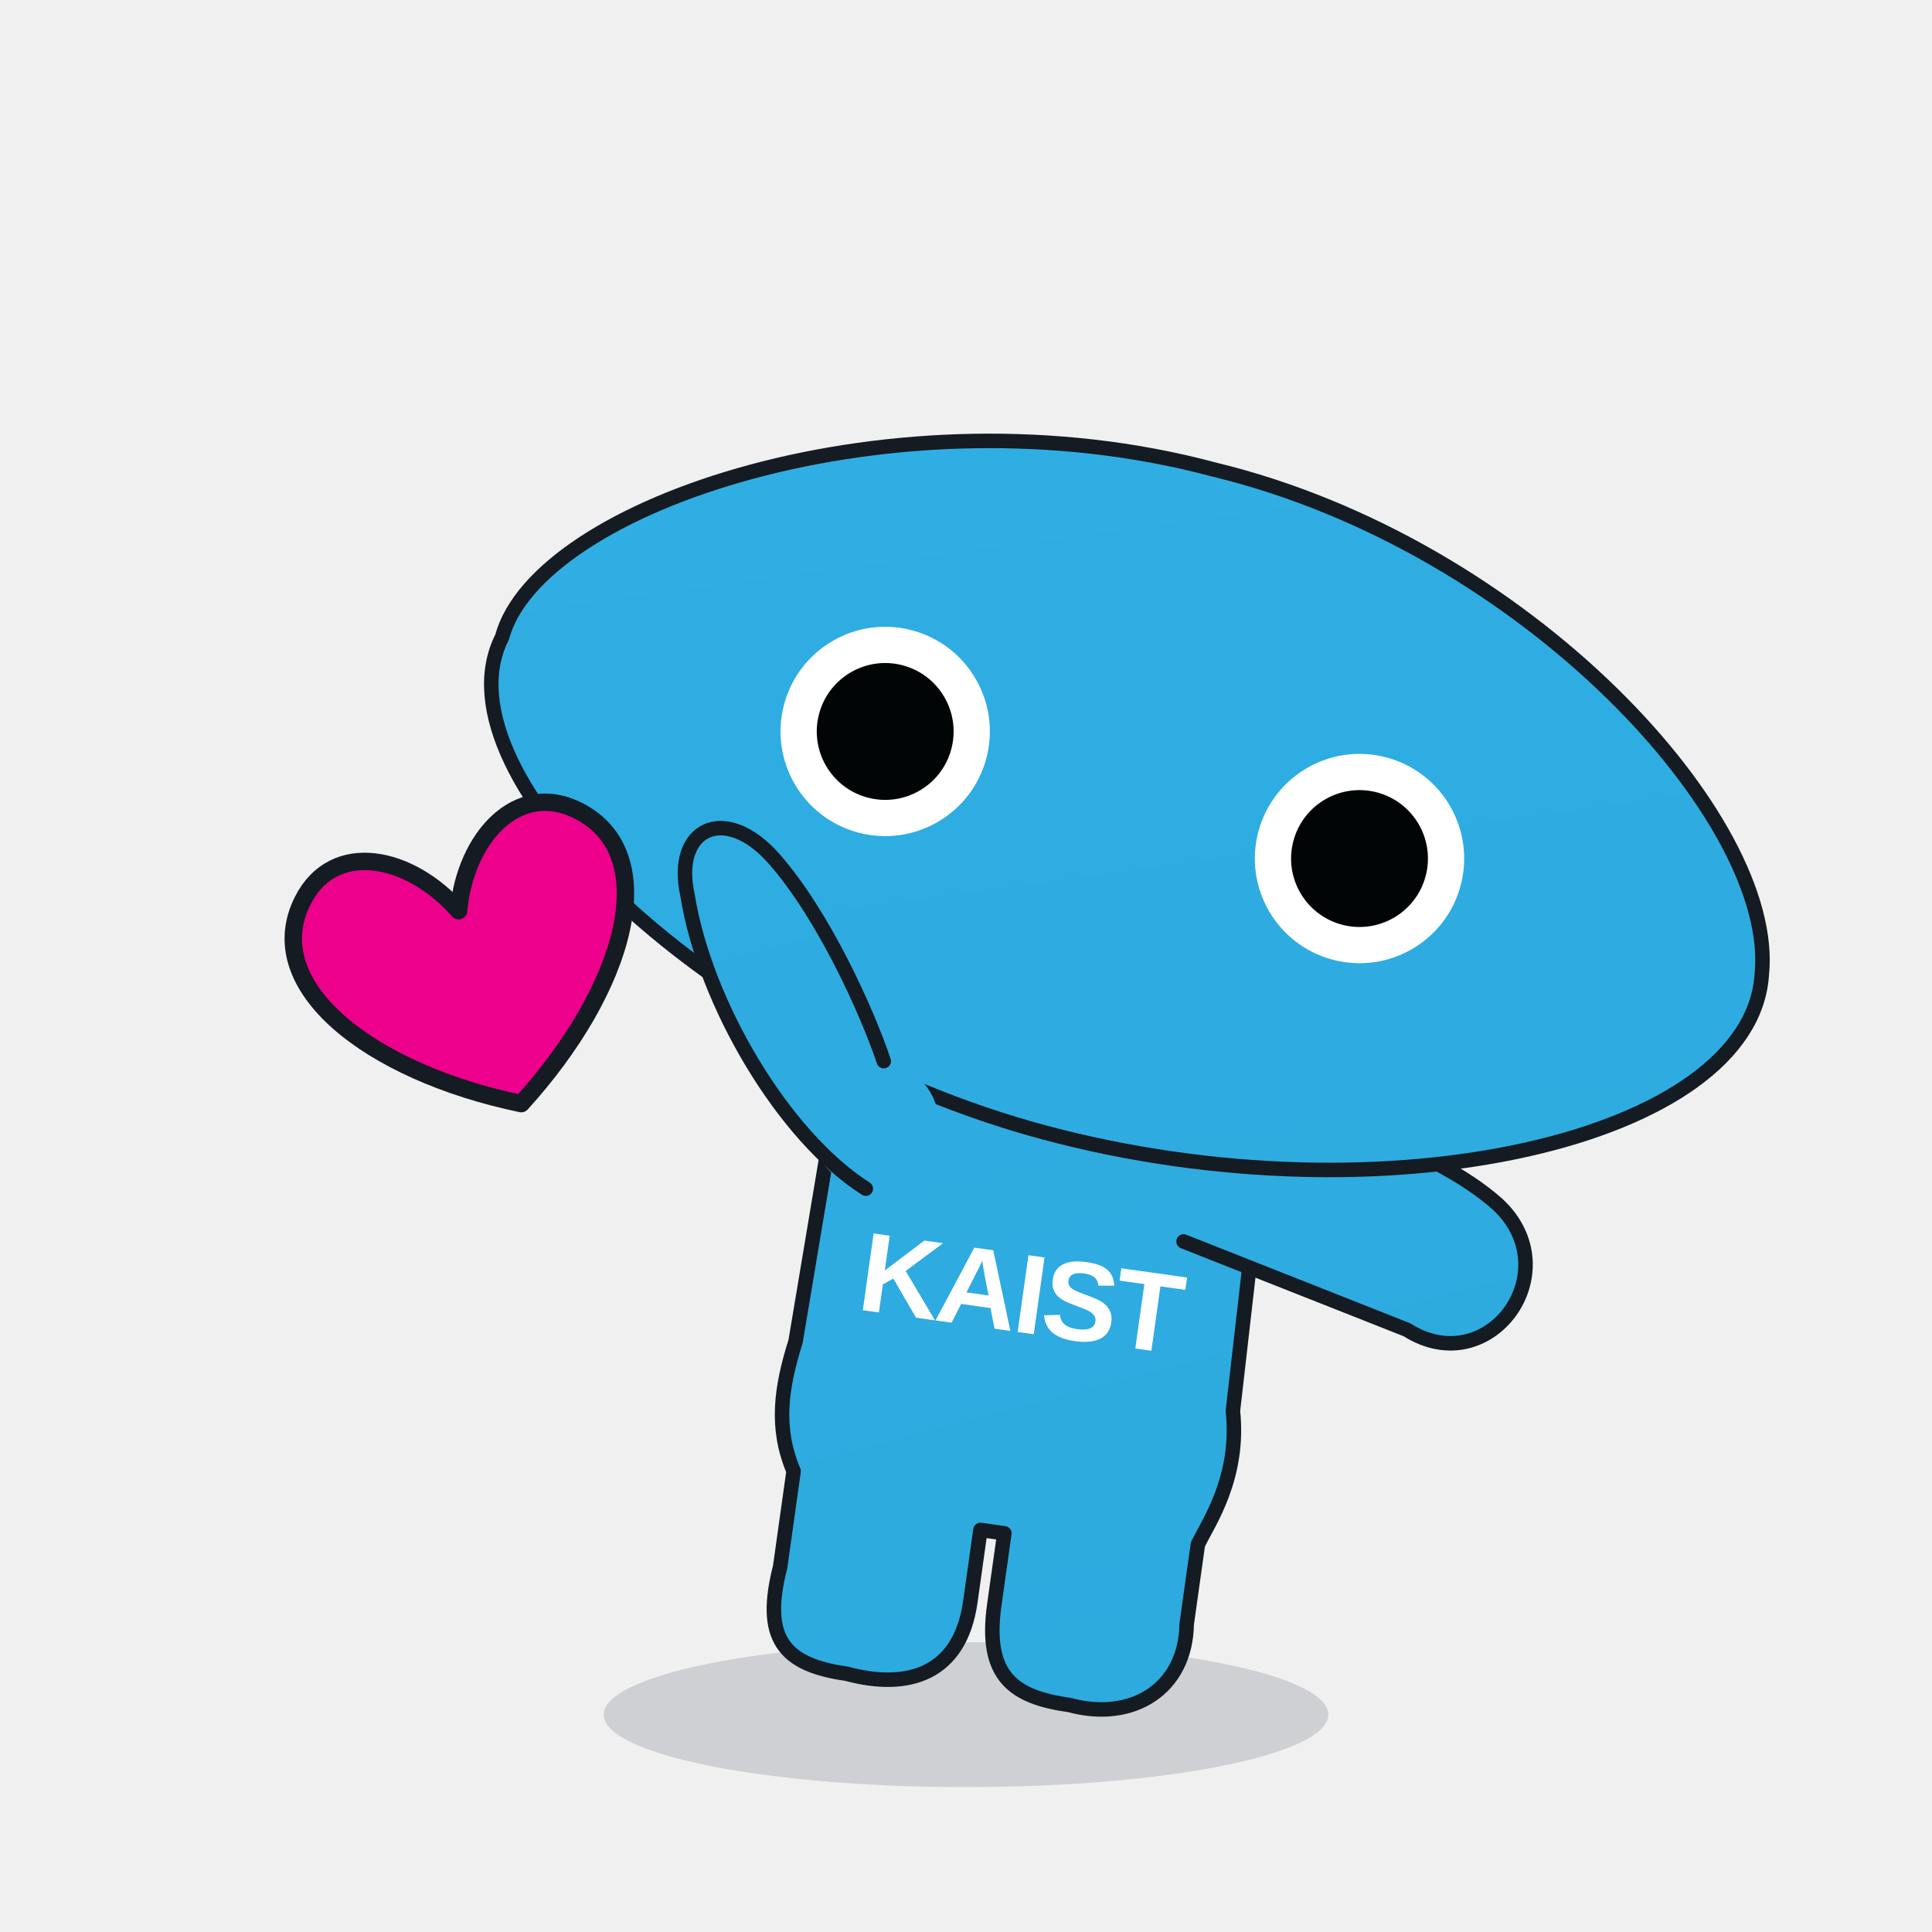
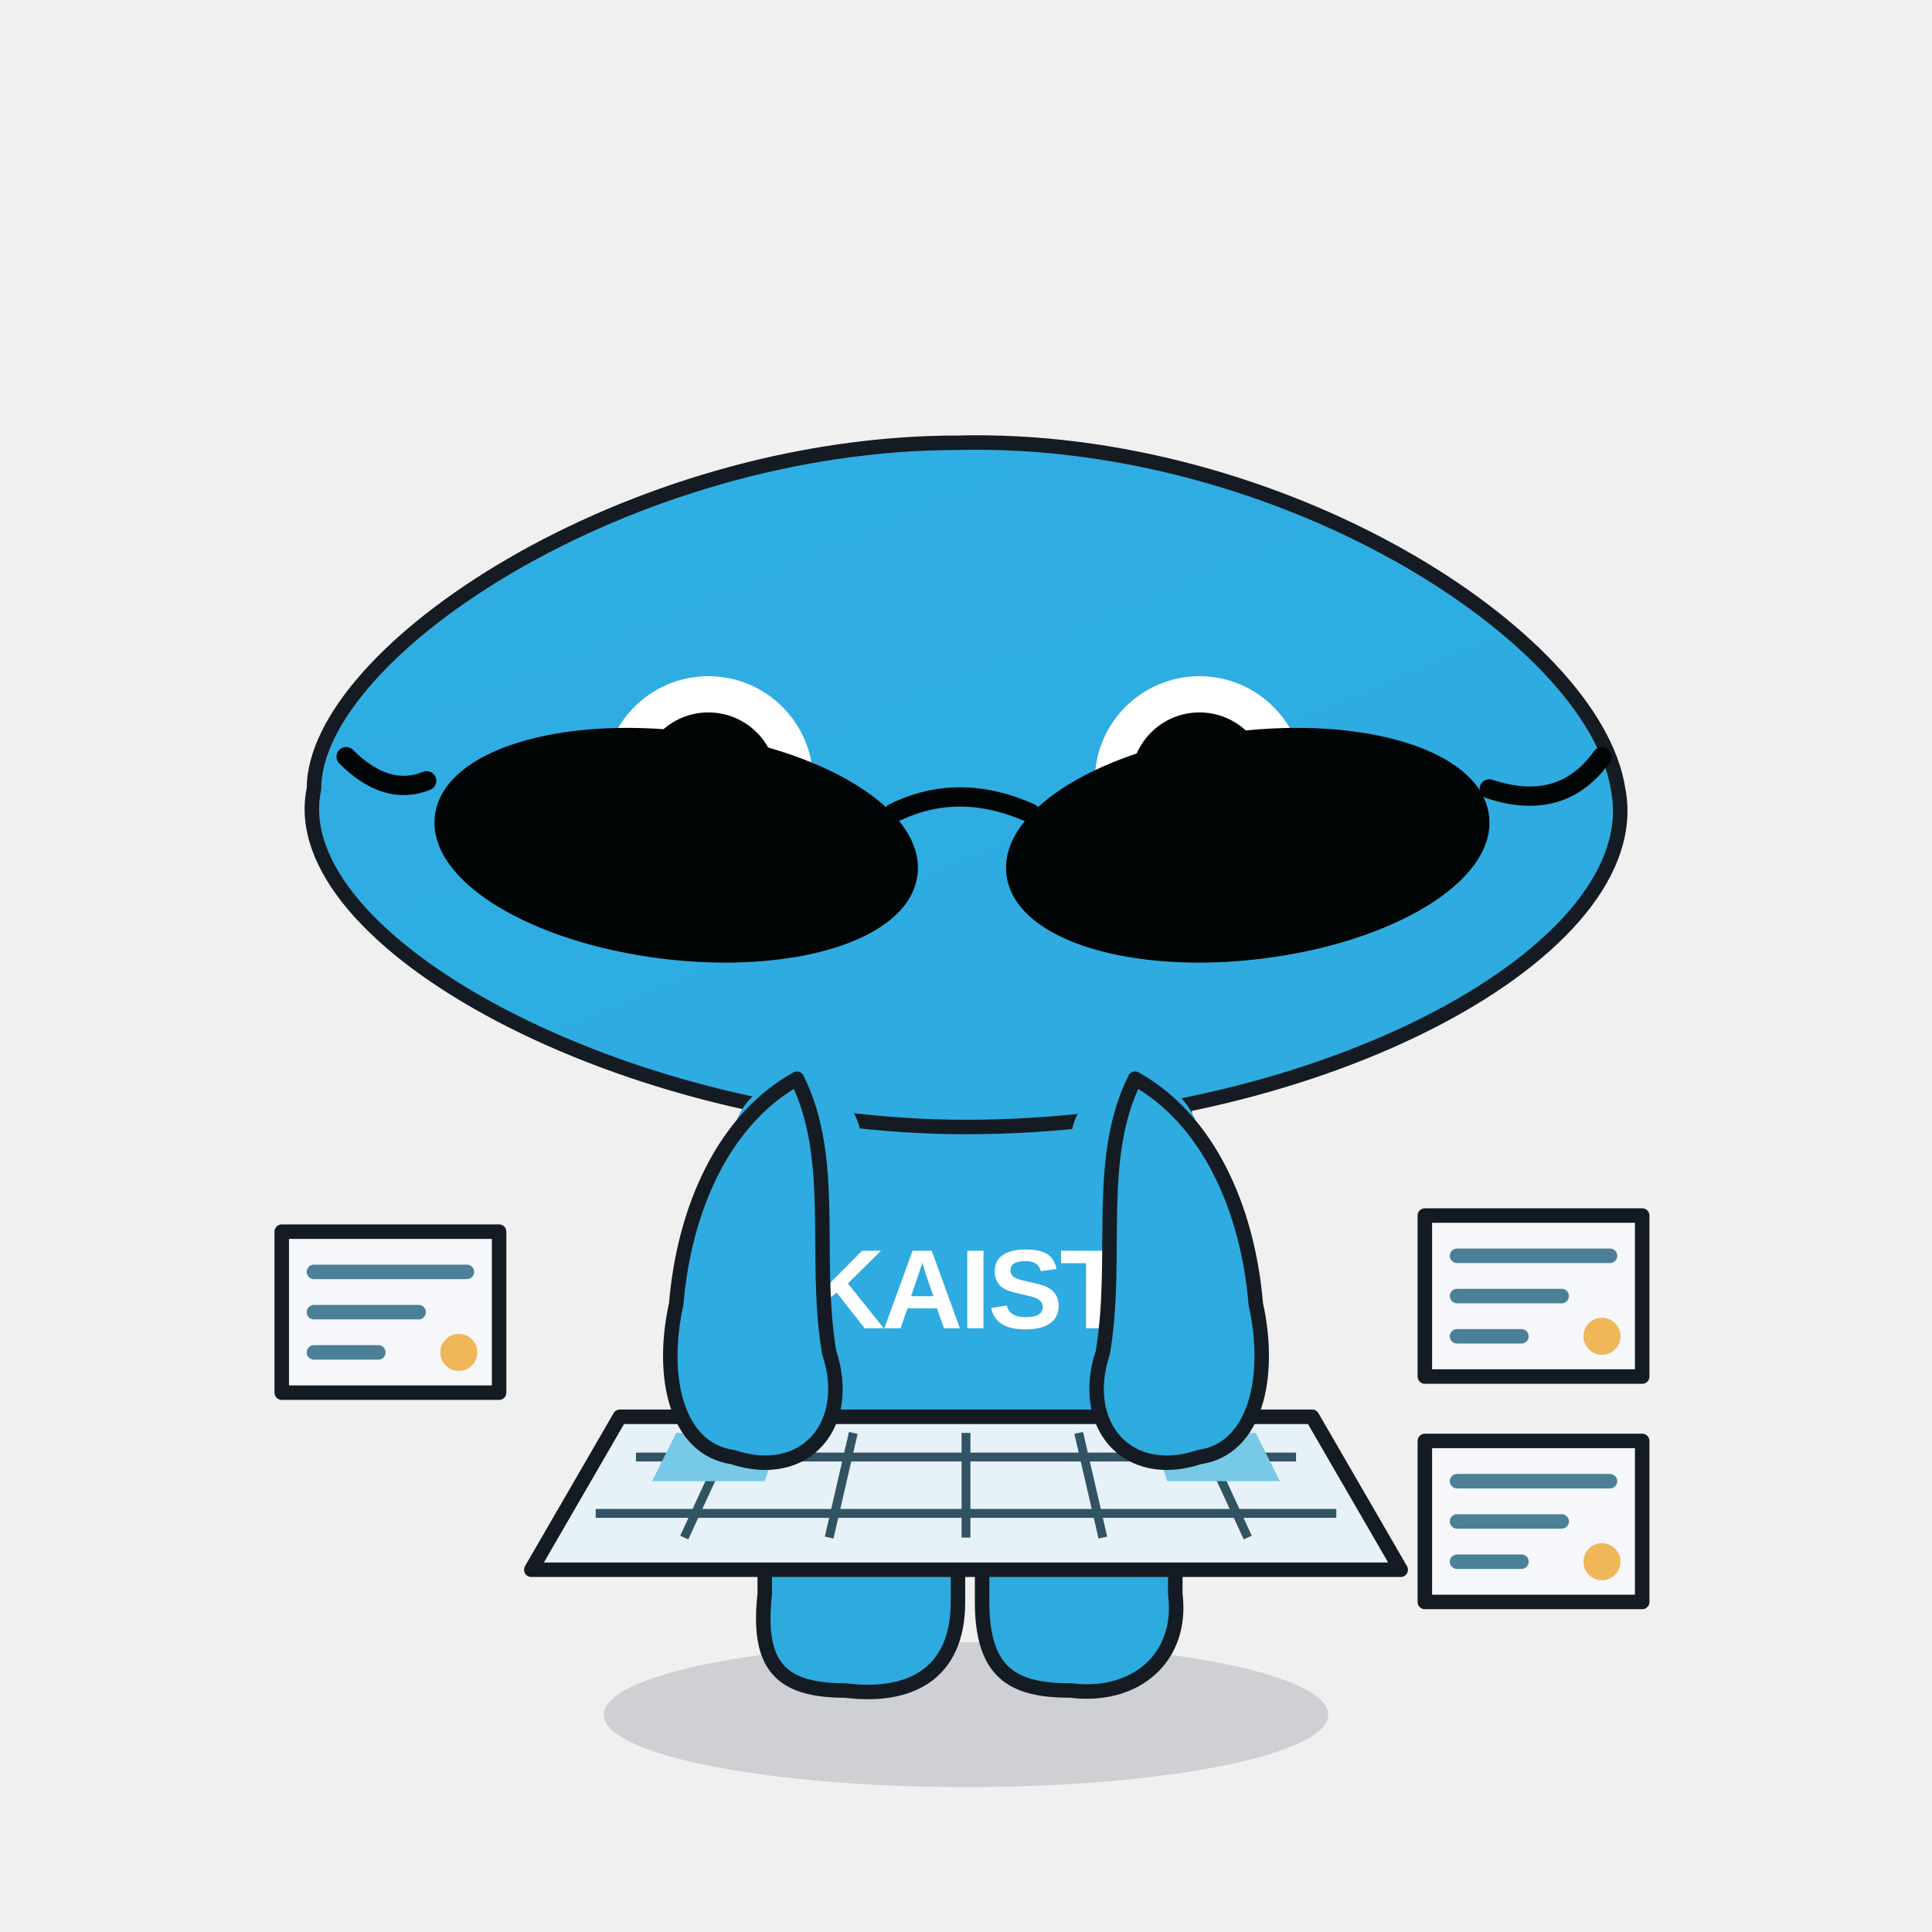
<svg xmlns="http://www.w3.org/2000/svg" width="240" height="240" viewBox="0 0 240 240" role="img" aria-labelledby="nb-title nb-desc" data-anatomy-version="2">
  <defs>
    <linearGradient id="nb-blue" gradientUnits="userSpaceOnUse" x1="80" y1="55" x2="145" y2="210">
      <stop stop-color="#2faee4" />
      <stop offset="1" stop-color="#2daade" />
    </linearGradient>
    <linearGradient id="nb-red" x2=".3" y2="1">
      <stop stop-color="#bd1737" />
      <stop offset="1" stop-color="#a61931" />
    </linearGradient>
    <linearGradient id="nb-red-body" x2="0" y2="1">
      <stop offset=".35" stop-color="#bd1737" />
      <stop offset="1" stop-color="#29a7d7" />
    </linearGradient>
    <linearGradient id="nb-party-body" x2="0" y2="1">
      <stop offset=".35" stop-color="#2faee4" />
      <stop offset=".37" stop-color="#ec008c" />
      <stop offset="1" stop-color="#ec008c" />
    </linearGradient>
    <linearGradient id="nb-coffee-body" x2="0" y2="1">
      <stop offset=".57" stop-color="#2faee4" />
      <stop offset=".6" stop-color="#81501f" />
      <stop offset="1" stop-color="#81501f" />
    </linearGradient>
    <linearGradient id="nb-sad-blue" x2=".2" y2="1">
      <stop stop-color="#653b91" />
      <stop offset=".5" stop-color="#675da4" />
      <stop offset="1" stop-color="#30addb" />
    </linearGradient>
    <linearGradient id="nb-rainbow" x1="0" y1="1" x2="1" y2="0">
      <stop stop-color="#ec5fbc" />
      <stop offset=".2" stop-color="#ffe066" />
      <stop offset=".42" stop-color="#14c5a6" />
      <stop offset=".65" stop-color="#45c9ed" />
      <stop offset=".83" stop-color="#ea1394" />
      <stop offset="1" stop-color="#ff65ba" />
    </linearGradient>
    <radialGradient id="nb-cheek">
      <stop stop-color="#ee6cae" stop-opacity=".72" />
      <stop offset="1" stop-color="#ef7eb6" stop-opacity="0" />
    </radialGradient>
    <radialGradient id="nb-aura">
      <stop offset=".3" stop-color="#ff712e" stop-opacity=".65" />
      <stop offset="1" stop-color="#ffbd45" stop-opacity="0" />
    </radialGradient>
    <radialGradient id="nb-shine">
      <stop stop-color="#ffffff" stop-opacity=".85" />
      <stop offset="1" stop-color="#ffffff" stop-opacity="0" />
    </radialGradient>
    <style>
  .nb-ink{stroke-linecap:round;stroke-linejoin:round}
  .nb-breathe{transform-origin:120px 210px;animation:nb-breathe 4.2s ease-in-out infinite}
  .nb-head{transform-origin:120px 140px;animation:nb-head 5.6s ease-in-out infinite}
  .nb-blink{transform-origin:120px 97px;animation:nb-blink 5.4s infinite}
  .nb-bigblink{transform-origin:120px 96px;animation:nb-blink 4.7s infinite}
  .nb-shy{transform-origin:120px 203px;animation:nb-shy 3.6s ease-in-out infinite}
  .nb-heart{animation:nb-heart 3s ease-in-out infinite;transform-origin:center;transform-box:fill-box}
  .nb-heart-late{animation-delay:-1.5s}
  .nb-dance{transform-origin:120px 207px;animation:nb-dance 1.8s ease-in-out infinite}
  .nb-note{animation:nb-note 1.8s ease-in-out infinite}
  .nb-celebrate{transform-origin:120px 201px;animation:nb-celebrate 2.5s ease-in-out infinite}
  .nb-spark{transform-origin:center;transform-box:fill-box;animation:nb-spark 2.2s ease-in-out infinite}
  .nb-spark-late{animation-delay:-1.1s}
  .nb-glow{animation:nb-glow 2.6s ease-in-out infinite}
  .nb-grumpy{transform-origin:120px 137px;animation:nb-grumpy 4.5s ease-in-out infinite}
  .nb-cool{transform-origin:120px 142px;animation:nb-cool 3.5s ease-in-out infinite}
  .nb-tear{animation:nb-tear 2.5s ease-in infinite}
  .nb-tear-late{animation-delay:-1.3s}
  .nb-sad{transform-origin:120px 211px;animation:nb-sad 5.5s ease-in-out infinite}
  .nb-cup{transform-origin:173px 191px;animation:nb-cup 5.8s ease-in-out infinite}
  .nb-steam{animation:nb-steam 3s ease-in-out infinite}
  .nb-sleep{transform-origin:152px 207px;animation:nb-sleep 5.5s ease-in-out infinite}
  .nb-blanket{transform-origin:157px 214px;animation:nb-blanket 5.5s ease-in-out infinite}
  .nb-wake{transform-origin:120px 207px;animation:nb-wake 1.6s ease-out both}
  .nb-yawn{transform-origin:120px 142px;animation:nb-yawn 3.2s ease-in-out infinite}
  .nb-work{transform-origin:120px 210px;animation:nb-work 3.6s ease-in-out infinite}
  .nb-work-head{transform-origin:120px 140px;animation:nb-work-head 3.6s ease-in-out infinite}
  .nb-multi{transform-origin:120px 210px;animation:nb-work 2.7s ease-in-out infinite}
  .nb-multi-head{transform-origin:120px 140px;animation:nb-work-head 2.7s ease-in-out infinite}
  .nb-key-left{animation:nb-key-left 3.6s infinite}
  .nb-key-right{animation:nb-key-right 3.6s infinite}
  .nb-multi .nb-key-left,.nb-multi .nb-key-right{animation-duration:2.7s}
  .nb-task{animation:nb-task 2.7s ease-in-out infinite}
  .nb-task-second{animation-delay:-1.8s}
  .nb-task-third{animation-delay:-.9s}
  .nb-tidy{transform-origin:120px 210px;animation:nb-tidy 4.2s ease-in-out infinite}
  .nb-tidy-head{transform-origin:120px 140px;animation:nb-tidy-head 4.2s ease-in-out infinite}
  .nb-paper-left{animation:nb-paper-left 4.2s ease-in-out infinite}
  .nb-paper-right{animation:nb-paper-right 4.2s ease-in-out infinite}
  .nb-stack{animation:nb-stack 4.2s ease-in-out infinite}
  .nb-look-head{transform-origin:120px 140px;animation:nb-look-head 7.2s ease-in-out infinite}
  .nb-look-gaze{animation:nb-look-gaze 7.2s ease-in-out infinite}
  .nb-stretch{transform-origin:120px 210px;animation:nb-stretch 7s ease-in-out infinite}
  .nb-clasp-left{transform-origin:99px 142px;animation:nb-clasp-left-move 2.8s ease-in-out infinite}@keyframes nb-clasp-left-move{0%{transform:rotate(0deg)}50%{transform:rotate(-4deg)}100%{transform:rotate(0deg)}}
.nb-clasp-right{transform-origin:141px 142px;animation:nb-clasp-right-move 2.8s ease-in-out infinite}@keyframes nb-clasp-right-move{0%{transform:rotate(0deg)}50%{transform:rotate(4deg)}100%{transform:rotate(0deg)}}
.nb-kiss-arm{transform-origin:99px 142px;animation:nb-kiss-arm-move 3.2s ease-in-out infinite}@keyframes nb-kiss-arm-move{0%{transform:rotate(0deg)}50%{transform:rotate(-6deg)}100%{transform:rotate(0deg)}}
.nb-back-arm{transform-origin:141px 142px;animation:nb-back-arm-move 1.9s ease-in-out infinite}@keyframes nb-back-arm-move{0%{transform:rotate(0deg)}50%{transform:rotate(8deg)}100%{transform:rotate(0deg)}}
.nb-think-arm{transform-origin:99px 142px;animation:nb-think-arm-move 4.4s ease-in-out infinite}@keyframes nb-think-arm-move{0%{transform:rotate(0deg)}50%{transform:rotate(-3deg)}100%{transform:rotate(0deg)}}
.nb-type-left{transform-origin:99px 142px;animation:nb-type-left-move 3.6s ease-in-out infinite}@keyframes nb-type-left-move{0%{transform:rotate(0deg)}4%{transform:rotate(20deg)}10%{transform:rotate(0deg)}16%{transform:rotate(20deg)}22%{transform:rotate(0deg)}28%{transform:rotate(20deg)}34%{transform:rotate(0deg)}40%{transform:rotate(20deg)}46%{transform:rotate(0deg)}52%{transform:rotate(20deg)}58%{transform:rotate(0deg)}64%{transform:rotate(20deg)}70%{transform:rotate(0deg)}76%{transform:rotate(0deg)}100%{transform:rotate(0deg)}}
.nb-type-right{transform-origin:141px 142px;animation:nb-type-right-move 3.6s ease-in-out infinite}@keyframes nb-type-right-move{0%{transform:rotate(0deg)}4%{transform:rotate(0deg)}10%{transform:rotate(-20deg)}16%{transform:rotate(0deg)}22%{transform:rotate(-20deg)}28%{transform:rotate(0deg)}34%{transform:rotate(-20deg)}40%{transform:rotate(0deg)}46%{transform:rotate(-20deg)}52%{transform:rotate(0deg)}58%{transform:rotate(-20deg)}64%{transform:rotate(0deg)}70%{transform:rotate(-20deg)}76%{transform:rotate(0deg)}100%{transform:rotate(0deg)}}
.nb-multi-left{transform-origin:99px 142px;animation:nb-multi-left-move 2.7s ease-in-out infinite}@keyframes nb-multi-left-move{0%{transform:rotate(0deg)}4%{transform:rotate(24deg)}10%{transform:rotate(0deg)}16%{transform:rotate(24deg)}22%{transform:rotate(0deg)}28%{transform:rotate(24deg)}34%{transform:rotate(0deg)}40%{transform:rotate(24deg)}46%{transform:rotate(0deg)}52%{transform:rotate(24deg)}58%{transform:rotate(0deg)}64%{transform:rotate(24deg)}70%{transform:rotate(0deg)}76%{transform:rotate(0deg)}100%{transform:rotate(0deg)}}
.nb-multi-right{transform-origin:141px 142px;animation:nb-multi-right-move 2.7s ease-in-out infinite}@keyframes nb-multi-right-move{0%{transform:rotate(0deg)}4%{transform:rotate(0deg)}10%{transform:rotate(-24deg)}16%{transform:rotate(0deg)}22%{transform:rotate(-24deg)}28%{transform:rotate(0deg)}34%{transform:rotate(-24deg)}40%{transform:rotate(0deg)}46%{transform:rotate(-24deg)}52%{transform:rotate(0deg)}58%{transform:rotate(-24deg)}64%{transform:rotate(0deg)}70%{transform:rotate(-24deg)}76%{transform:rotate(0deg)}100%{transform:rotate(0deg)}}
.nb-tidy-left{transform-origin:99px 142px;animation:nb-tidy-left-move 4.2s ease-in-out infinite}@keyframes nb-tidy-left-move{0%{transform:rotate(0deg)}10%{transform:rotate(0deg)}26%{transform:rotate(-22deg)}38%{transform:rotate(-22deg)}48%{transform:rotate(0deg)}100%{transform:rotate(0deg)}}
.nb-tidy-right{transform-origin:141px 142px;animation:nb-tidy-right-move 4.2s ease-in-out infinite}@keyframes nb-tidy-right-move{0%{transform:rotate(0deg)}44%{transform:rotate(0deg)}62%{transform:rotate(22deg)}74%{transform:rotate(22deg)}84%{transform:rotate(0deg)}100%{transform:rotate(0deg)}}
.nb-stretch-left{transform-origin:99px 142px;animation:nb-stretch-left-move 7s ease-in-out infinite}@keyframes nb-stretch-left-move{0%{transform:rotate(-55deg)}10%{transform:rotate(-55deg)}26%{transform:rotate(-12deg)}38%{transform:rotate(0deg)}55%{transform:rotate(0deg)}68%{transform:rotate(-12deg)}82%{transform:rotate(-55deg)}100%{transform:rotate(-55deg)}}
.nb-stretch-right{transform-origin:141px 142px;animation:nb-stretch-right-move 7s ease-in-out infinite}@keyframes nb-stretch-right-move{0%{transform:rotate(55deg)}10%{transform:rotate(55deg)}26%{transform:rotate(12deg)}38%{transform:rotate(0deg)}55%{transform:rotate(0deg)}68%{transform:rotate(12deg)}82%{transform:rotate(55deg)}100%{transform:rotate(55deg)}}
.nb-lying-arm{transform-origin:140px 167px;animation:nb-lying-arm-move 3.4s ease-in-out infinite}@keyframes nb-lying-arm-move{0%{transform:rotate(0deg)}50%{transform:rotate(-5deg)}100%{transform:rotate(0deg)}}
  @keyframes nb-breathe{0%,100%{transform:scale(1,1)}50%{transform:scale(1.008,1.015)}}
  @keyframes nb-head{0%,100%{transform:rotate(0)}50%{transform:rotate(1deg)}}
  @keyframes nb-blink{0%,42%,47%,100%{transform:scaleY(1)}44.5%{transform:scaleY(.065)}}
  @keyframes nb-shy{0%,100%{transform:rotate(-1.5deg)}50%{transform:rotate(1.5deg)}}
  @keyframes nb-heart{0%,8%{opacity:0;transform:translate(0,5px) scale(.7)}22%,62%{opacity:1}90%,100%{opacity:0;transform:translate(-6px,-24px) scale(1.08)}}
  @keyframes nb-dance{0%,100%{transform:rotate(-3deg)}50%{transform:rotate(3deg)}}
  @keyframes nb-note{0%,100%{opacity:.55;transform:translateY(3px)}50%{opacity:1;transform:translateY(-3px)}}
  @keyframes nb-celebrate{0%,100%{transform:rotate(-2deg)}50%{transform:rotate(2deg)}}
  @keyframes nb-spark{0%,100%{opacity:.55;transform:scale(.8) rotate(-8deg)}50%{opacity:1;transform:scale(1.06) rotate(8deg)}}
  @keyframes nb-glow{0%,100%{opacity:.28}50%{opacity:.55}}
  @keyframes nb-grumpy{0%,65%,100%{transform:rotate(0)}72%{transform:rotate(-2deg)}80%{transform:rotate(2deg)}88%{transform:rotate(0)}}
  @keyframes nb-cool{0%,100%{transform:rotate(-.8deg)}50%{transform:rotate(.8deg)}}
  @keyframes nb-tear{0%,12%{opacity:0;transform:translateY(-3px)}25%,65%{opacity:1}100%{opacity:0;transform:translateY(17px)}}
  @keyframes nb-sad{0%,100%{transform:scaleY(1)}50%{transform:scaleY(.985)}}
  @keyframes nb-cup{0%,28%,100%{transform:rotate(0)}40%,58%{transform:rotate(-5deg) translate(-2px,-3px)}}
  @keyframes nb-steam{0%,100%{opacity:.25;transform:translateY(1px)}50%{opacity:.65;transform:translateY(-4px)}}
  @keyframes nb-sleep{0%,100%{transform:scale(1,1)}50%{transform:scale(1.01,1.025)}}
  @keyframes nb-blanket{0%,100%{transform:scaleY(1)}50%{transform:scaleY(1.03)}}
  @keyframes nb-wake{0%{transform:scale(.99,.96)}45%{transform:scale(1.01,1.03)}100%{transform:scale(1,1)}}
  @keyframes nb-yawn{0%,100%{transform:scale(1,1)}45%,65%{transform:scale(.99,1.025)}}
  @keyframes nb-work{0%,76%,100%{transform:rotate(0) scale(1,1)}10%,34%,58%{transform:rotate(-.65deg) scale(1.003,.995)}22%,46%,70%{transform:rotate(.65deg) scale(1.003,.995)}}
  @keyframes nb-work-head{0%,100%{transform:rotate(0)}10%,34%,58%{transform:rotate(1.7deg)}22%,46%,70%{transform:rotate(-1.7deg)}82%,92%{transform:rotate(-2.6deg)}}
  @keyframes nb-key-left{0%,4%,16%,28%,40%,52%,64%,76%,100%{opacity:0}10%,22%,34%,46%,58%,70%{opacity:.8}}
  @keyframes nb-key-right{0%,10%,22%,34%,46%,58%,70%,76%,100%{opacity:0}4%,16%,28%,40%,52%,64%{opacity:.8}}
  @keyframes nb-task{0%,30%,100%{opacity:.55;transform:translateY(0)}8%,22%{opacity:1;transform:translateY(-3px)}}
  @keyframes nb-tidy{0%,48%,84%,100%{transform:rotate(0)}26%,38%{transform:rotate(-1.8deg)}62%,74%{transform:rotate(1.8deg)}}
  @keyframes nb-tidy-head{0%,48%,84%,100%{transform:rotate(0)}26%,38%{transform:rotate(-2deg)}62%,74%{transform:rotate(2deg)}}
  @keyframes nb-paper-left{0%,10%,100%{opacity:1;transform:translate(0,0) rotate(-12deg)}26%{opacity:1;transform:translate(17px,5px) rotate(0)}38%,84%{opacity:0;transform:translate(29px,5px) rotate(0)}}
  @keyframes nb-paper-right{0%,44%,100%{opacity:1;transform:translate(0,0) rotate(12deg)}62%{opacity:1;transform:translate(-17px,5px) rotate(0)}74%,84%{opacity:0;transform:translate(-29px,5px) rotate(0)}}
  @keyframes nb-stack{0%,10%,100%{opacity:.45}38%,74%,84%{opacity:1}}
  @keyframes nb-look-head{0%,8%,85%,100%{transform:rotate(0)}22%,35%{transform:rotate(-4.5deg)}54%,67%{transform:rotate(4.5deg)}}
  @keyframes nb-look-gaze{0%,8%,85%,100%{transform:translate(0,0)}22%,35%{transform:translate(-2px,0)}54%,67%{transform:translate(2px,0)}}
  @keyframes nb-stretch{0%,10%,82%,100%{transform:scale(1,1)}38%,55%{transform:scale(1,1.025)}}
  @media(prefers-reduced-motion:reduce){svg:not([data-force-motion]) *{animation:none!important}}
</style>
  </defs>
  <ellipse cx="120" cy="213" rx="45" ry="9" fill="#636873" opacity=".24" />
-   <g data-part="character-rig" data-anatomy-version="2" transform="rotate(8 120 210)">
-     <g class="nb-breathe">
+   <g transform="translate(35 153)">
+     <g class="nb-task " data-part="parallel-task">
+       <path class="nb-ink" stroke="#151b22" stroke-width="1.8" stroke-linecap="round" stroke-linejoin="round" d="M0 0H27V20H0Z" fill="#f5f7fa" />
+       <path d="M4 5H23M4 10H17M4 15H12" fill="none" stroke="#4c8096" stroke-width="1.8" stroke-linecap="round" />
+       <circle cx="22" cy="15" r="2.3" fill="#efb759" />
+     </g>
+   </g>
+   <g transform="translate(177 151)">
+     <g class="nb-task nb-task-second" data-part="parallel-task">
+       <path class="nb-ink" stroke="#151b22" stroke-width="1.8" stroke-linecap="round" stroke-linejoin="round" d="M0 0H27V20H0Z" fill="#f5f7fa" />
+       <path d="M4 5H23M4 10H17M4 15H12" fill="none" stroke="#4c8096" stroke-width="1.8" stroke-linecap="round" />
+       <circle cx="22" cy="15" r="2.3" fill="#efb759" />
+     </g>
+   </g>
+   <g transform="translate(177 179)">
+     <g class="nb-task nb-task-third" data-part="parallel-task">
+       <path class="nb-ink" stroke="#151b22" stroke-width="1.8" stroke-linecap="round" stroke-linejoin="round" d="M0 0H27V20H0Z" fill="#f5f7fa" />
+       <path d="M4 5H23M4 10H17M4 15H12" fill="none" stroke="#4c8096" stroke-width="1.8" stroke-linecap="round" />
+       <circle cx="22" cy="15" r="2.3" fill="#efb759" />
+     </g>
+   </g>
+   <g data-part="character-rig" data-anatomy-version="2">
+     <g class="nb-multi">
      <path class="nb-ink" stroke="#151b22" stroke-width="1.8" stroke-linecap="round" stroke-linejoin="round" d="M94 132C107 137 135 137 147 132L148 171C150 179 147 185 146 188L146 198C147 206 141 211 133 210C126 210 122 208 122 199L122 190L119 190L119 199C119 208 113 211 105 210C97 210 94 207 95 198L95 186C92 181 92 176 93 170Z" fill="url(#nb-blue)" data-part="torso" data-neck="120 140" />
      <text x="120" y="165" fill="white" font-family="Arial,Helvetica,sans-serif" font-size="14" font-weight="800" text-anchor="middle" letter-spacing="-.4">KAIST</text>
-       <g class="" data-part="arm-right" data-arm-root="141 142" data-root-radius="8">
-         <circle cx="141" cy="142" r="8" fill="url(#nb-blue)" />
-         <path d="M141 134C151 132 168 135 177 141C187 148 179 163 168 158L139 151Z" fill="url(#nb-blue)" />
-         <path class="nb-ink" stroke="#151b22" stroke-width="1.8" stroke-linecap="round" stroke-linejoin="round" d="M141 134C151 132 168 135 177 141C187 148 179 163 168 158L139 151" fill="none" />
-       </g>
-       <g data-part="head" data-neck="120 140" transform="rotate(7 120 140)">
-         <g class="nb-head">
+       <g data-part="head" data-neck="120 140">
+         <g class="nb-multi-head">
          <path class="nb-ink" stroke="#151b22" stroke-width="1.8" stroke-linecap="round" stroke-linejoin="round" d="M39 98C39 81 78 55 119 55C159 54 198 79 201 98C205 118 164 140 120 140C78 140 35 117 39 98Z" fill="url(#nb-blue)" data-part="head-outline" />
          <g class="nb-blink">
            <g fill="white">
              <circle cx="88" cy="97" r="13" />
              <circle cx="149" cy="97" r="13" />
            </g>
            <g id="nb-pupils" fill="#020506">
              <circle cx="88" cy="97" r="8.5" />
              <circle cx="149" cy="97" r="8.5" />
            </g>
          </g>
+           <g transform="translate(0 -6)" fill="#020506" stroke="#020506" stroke-width="2.4" stroke-linecap="round">
+             <path d="M53 103Q48 105 43 100M185 104Q194 107 199 100M111 107Q119 103 128 107" fill="none" />
+             <ellipse cx="84" cy="111" rx="29" ry="13" transform="rotate(7 84 111)" />
+             <ellipse cx="155" cy="111" rx="29" ry="13" transform="rotate(-7 155 111)" />
+           </g>
        </g>
      </g>
-       <g class="nb-kiss-arm" data-part="arm-left" data-arm-root="99 142" data-root-radius="8" data-arm-motion="nb-kiss-arm">
+       <g data-part="keyboard" data-contact-y="181">
+         <path class="nb-ink" stroke="#151b22" stroke-width="1.8" stroke-linecap="round" stroke-linejoin="round" d="M77 176H163L174 195H66Z" fill="#e6f2f8" />
+         <path d="M79 181H161M74 188H166M91 178L85 191M106 178L103 191M120 178V191M134 178L137 191M149 178L155 191" fill="none" stroke="#315363" stroke-width="1.1" />
+         <path class="nb-key-left" d="M84 178H97L95 184H81Z" fill="#77c9e8" />
+         <path class="nb-key-right" d="M143 178H156L159 184H145Z" fill="#77c9e8" />
+       </g>
+       <g class="nb-multi-left" data-part="arm-left" data-arm-root="99 142" data-root-radius="8" data-arm-motion="nb-multi-left" data-contact-point="91 181">
        <circle cx="99" cy="142" r="8" fill="url(#nb-blue)" />
-         <path d="M99 134C96 128 89 117 82 111C75 105 69 109 72 117C76 130 88 145 99 150Z" fill="url(#nb-blue)" />
-         <path class="nb-ink" stroke="#151b22" stroke-width="1.8" stroke-linecap="round" stroke-linejoin="round" d="M99 134C96 128 89 117 82 111C75 105 69 109 72 117C76 130 88 145 99 150" fill="none" />
-       </g>
-     </g>
-   </g>
-   <g transform="translate(54 104) rotate(-18) scale(1.2)">
-     <g class="nb-heart">
-       <path class="nb-ink" stroke="#151b22" stroke-width="1.8" stroke-linecap="round" stroke-linejoin="round" d="M0 8C-3 1-10-3-15 2C-22 9-14 21 0 29C14 21 22 9 15 2C10-3 3 1 0 8Z" fill="#ec008c" />
+         <path d="M99 134C90 139 85 150 84 162C82 171 84 180 91 181C100 184 106 177 103 168C101 156 104 144 99 134Z" fill="url(#nb-blue)" />
+         <path class="nb-ink" stroke="#151b22" stroke-width="1.8" stroke-linecap="round" stroke-linejoin="round" d="M99 134C90 139 85 150 84 162C82 171 84 180 91 181C100 184 106 177 103 168C101 156 104 144 99 134" fill="none" />
+       </g>
+       <g class="nb-multi-right" data-part="arm-right" data-arm-root="141 142" data-root-radius="8" data-arm-motion="nb-multi-right" data-contact-point="149 181">
+         <circle cx="141" cy="142" r="8" fill="url(#nb-blue)" />
+         <path d="M141 134C150 139 155 150 156 162C158 171 156 180 149 181C140 184 134 177 137 168C139 156 136 144 141 134Z" fill="url(#nb-blue)" />
+         <path class="nb-ink" stroke="#151b22" stroke-width="1.8" stroke-linecap="round" stroke-linejoin="round" d="M141 134C150 139 155 150 156 162C158 171 156 180 149 181C140 184 134 177 137 168C139 156 136 144 141 134" fill="none" />
+       </g>
    </g>
  </g>
</svg>
